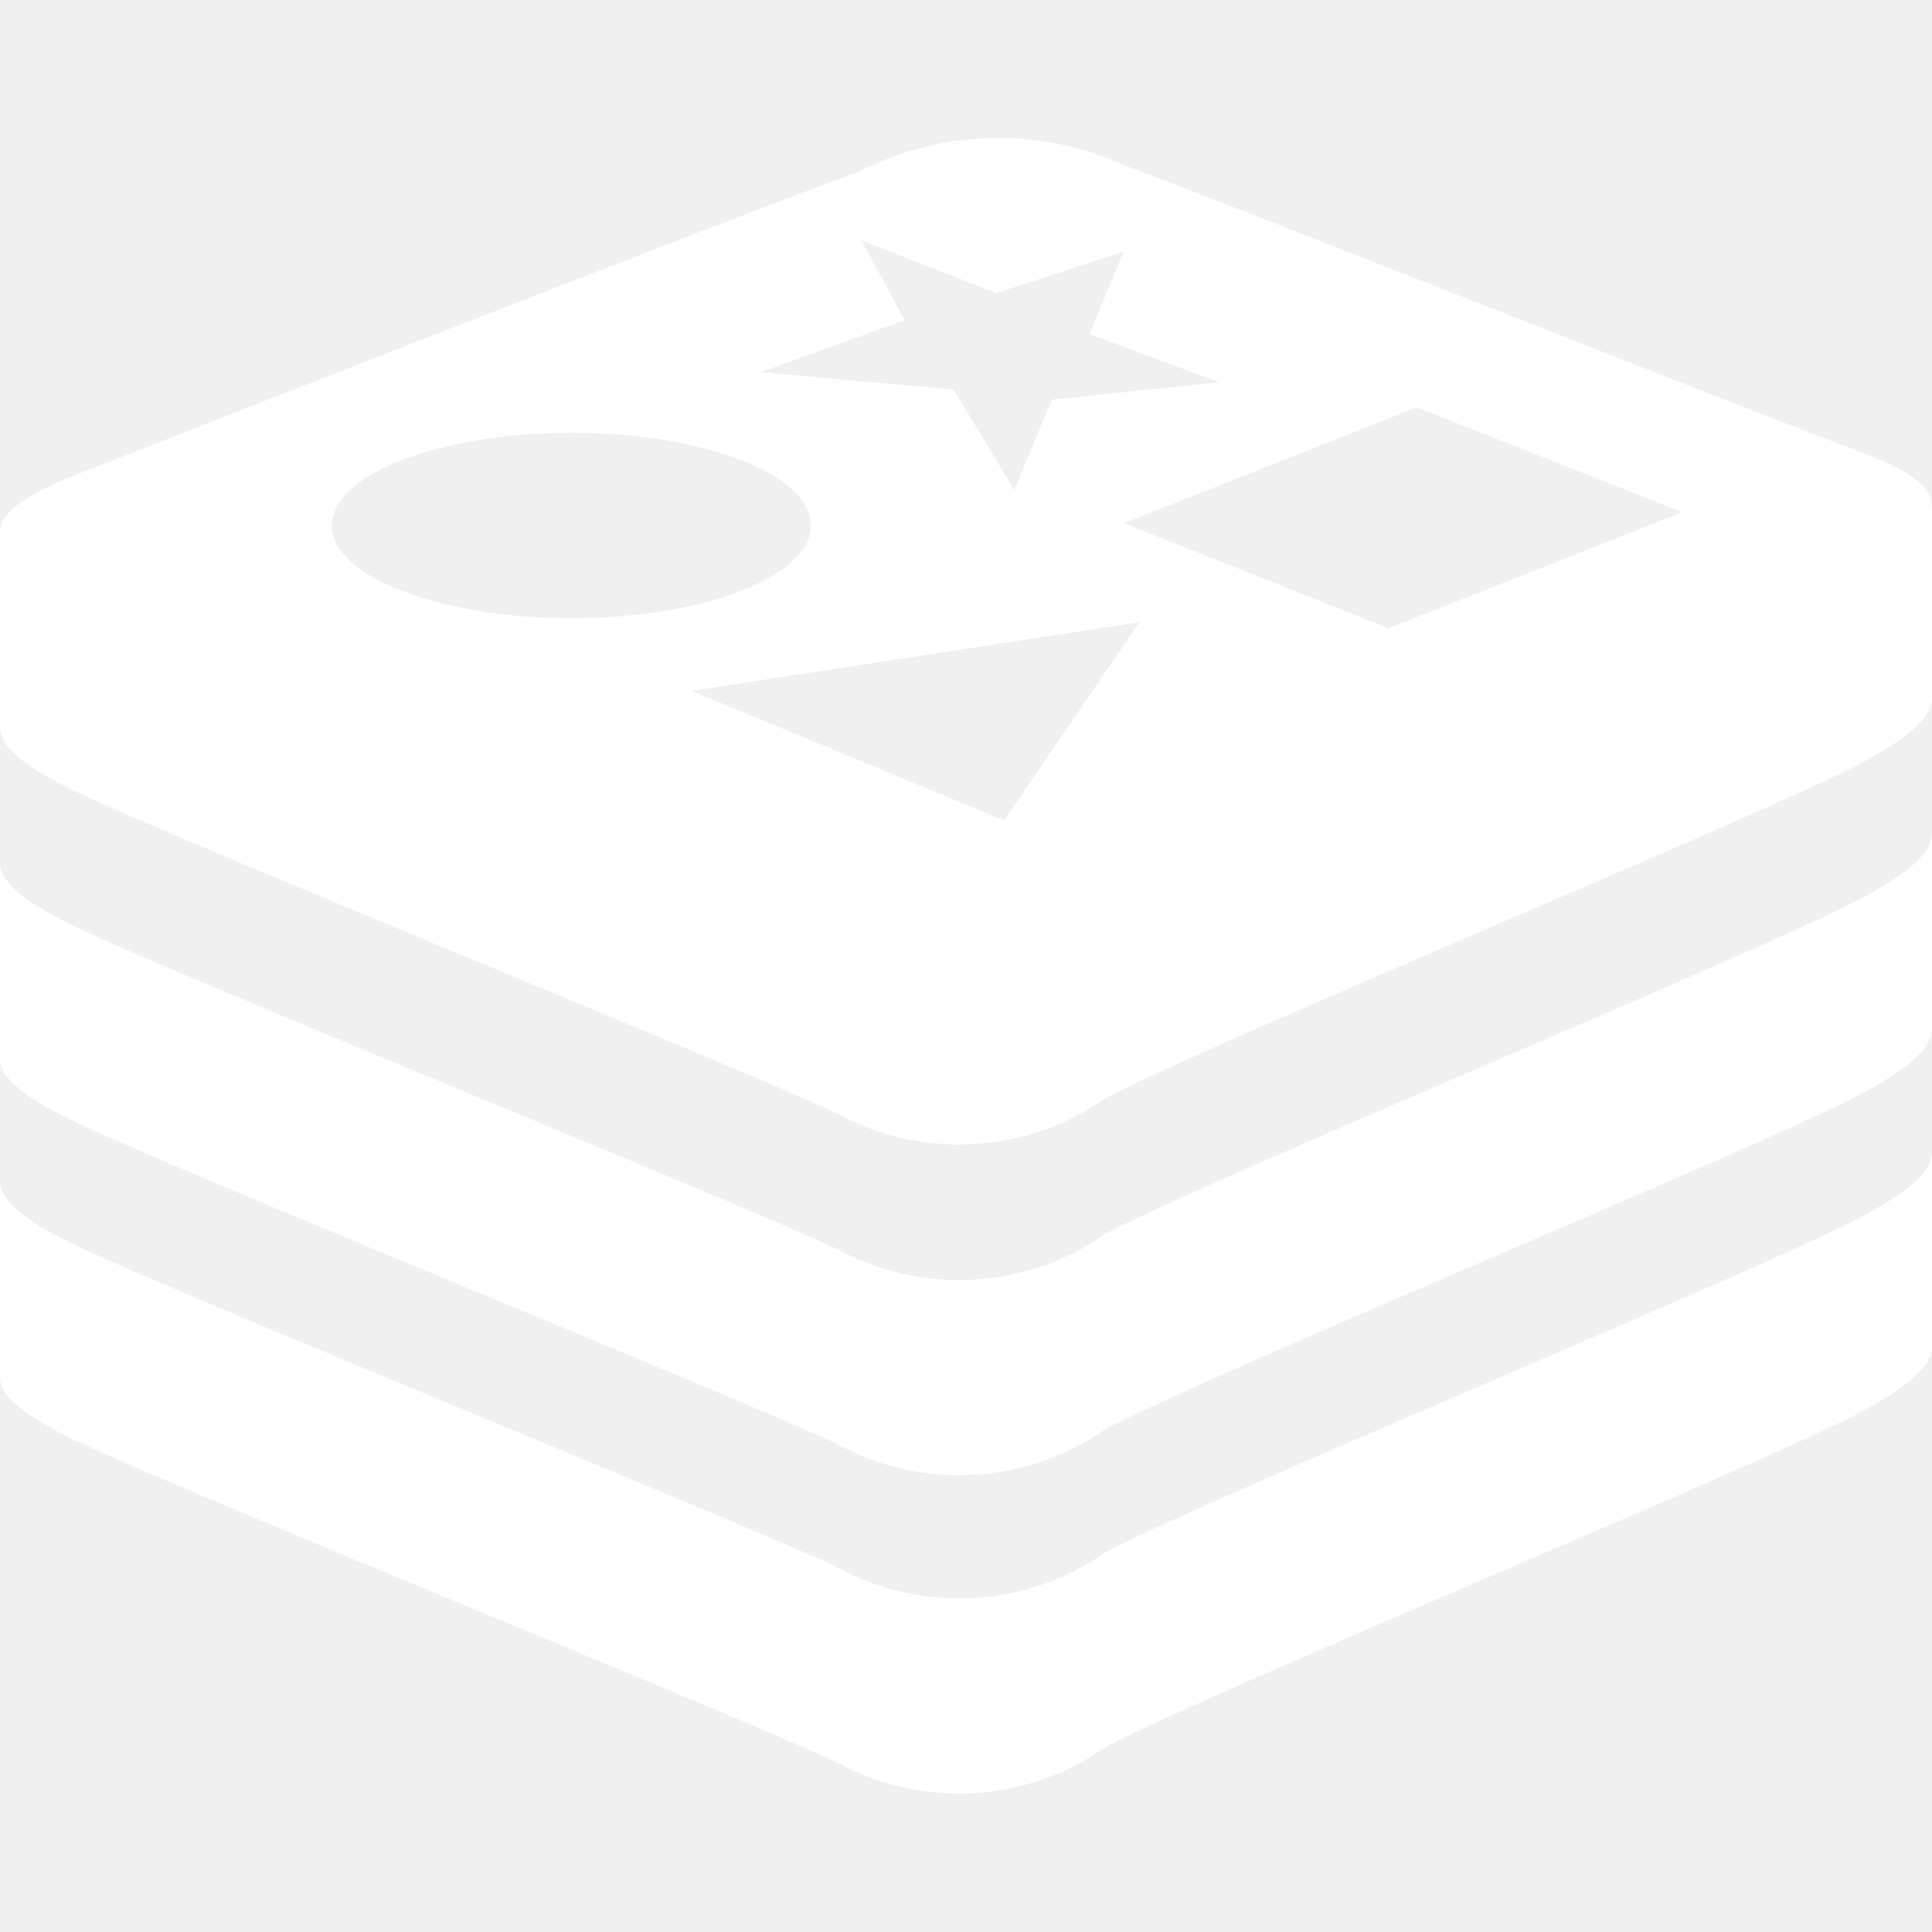
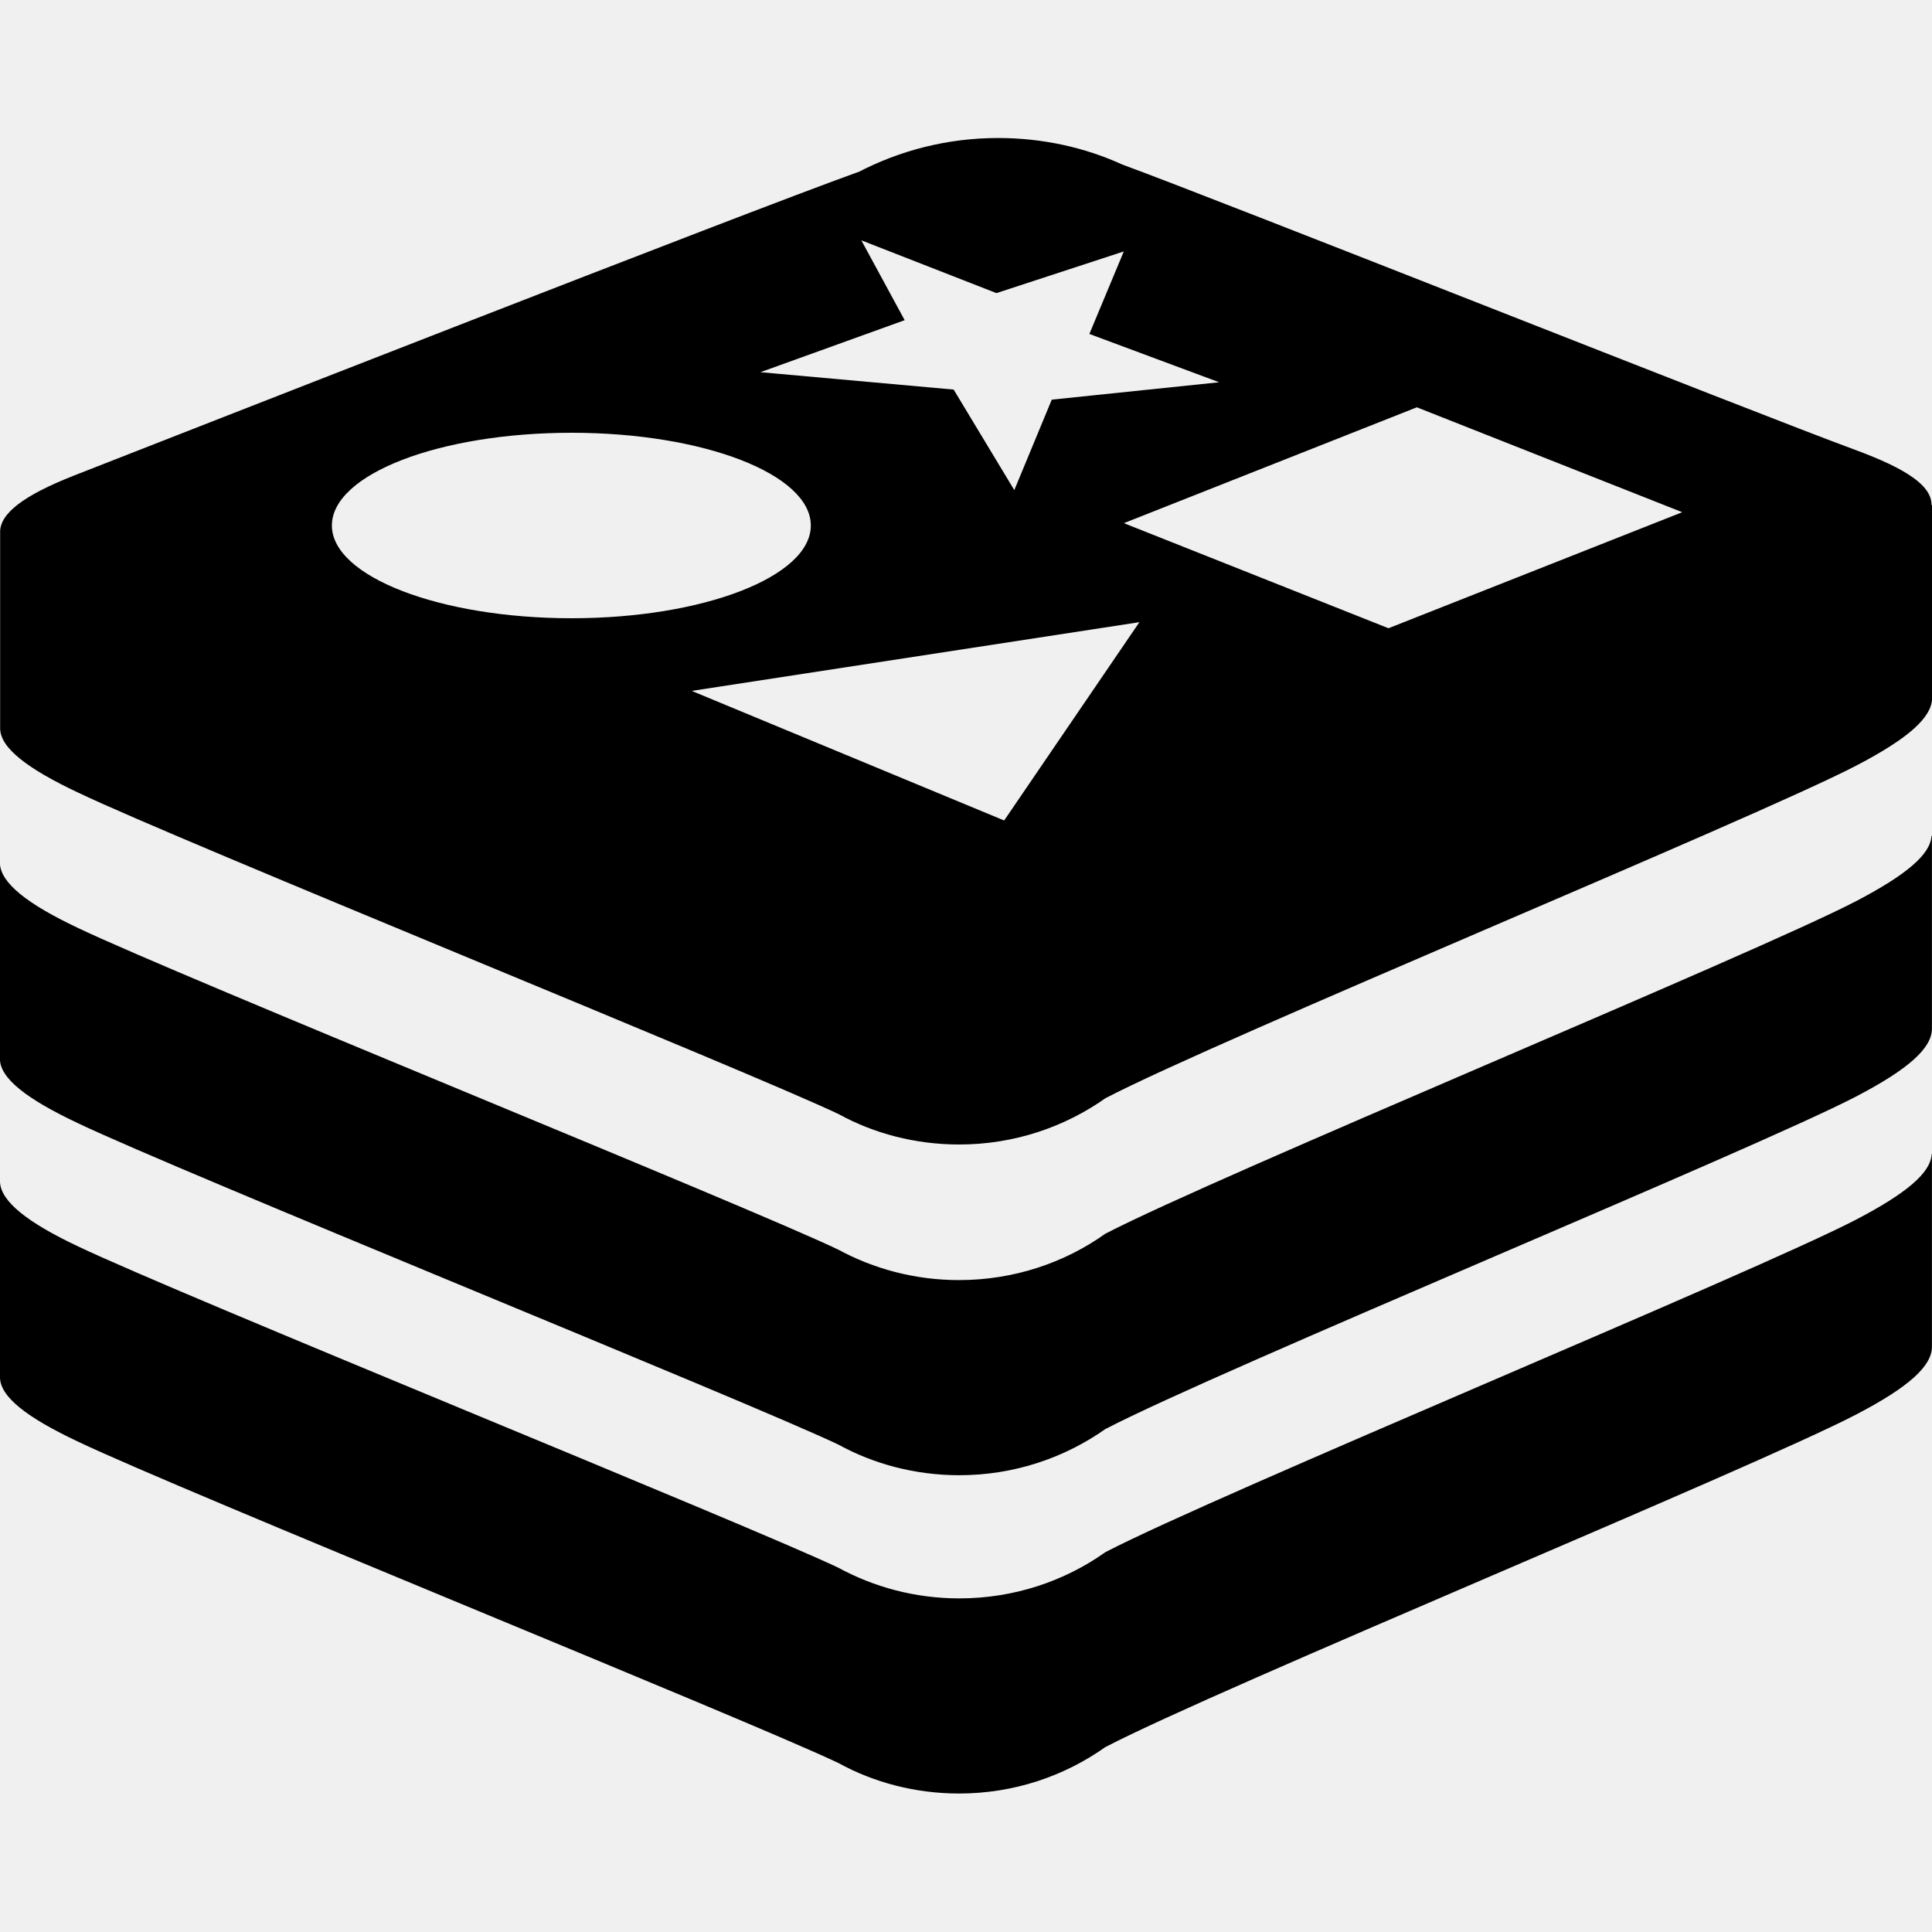
- <svg xmlns="http://www.w3.org/2000/svg" width="800px" height="800px" viewBox="0 -2 28 28" fill="#ffffff">
+ <svg xmlns="http://www.w3.org/2000/svg" width="800px" height="800px" viewBox="0 -2 28 28">
  <path d="m27.994 14.729c-.012.267-.365.566-1.091.945-1.495.778-9.236 3.967-10.883 4.821-.589.419-1.324.67-2.116.67-.641 0-1.243-.164-1.768-.452l.019.01c-1.304-.622-9.539-3.95-11.023-4.659-.741-.35-1.119-.653-1.132-.933v2.83c0 .282.39.583 1.132.933 1.484.709 9.722 4.037 11.023 4.659.504.277 1.105.44 1.744.44.795 0 1.531-.252 2.132-.681l-.011.008c1.647-.859 9.388-4.041 10.883-4.821.76-.396 1.096-.7 1.096-.982s0-2.791 0-2.791z" />
  <path d="m27.992 10.115c-.013.267-.365.565-1.09.944-1.495.778-9.236 3.967-10.883 4.821-.59.421-1.326.672-2.121.672-.639 0-1.24-.163-1.763-.449l.019.01c-1.304-.627-9.539-3.955-11.023-4.664-.741-.35-1.119-.653-1.132-.933v2.83c0 .282.39.583 1.132.933 1.484.709 9.721 4.037 11.023 4.659.506.278 1.108.442 1.749.442.793 0 1.527-.251 2.128-.677l-.011.008c1.647-.859 9.388-4.043 10.883-4.821.76-.397 1.096-.7 1.096-.984s0-2.791 0-2.791z" />
  <path d="m27.992 5.329c.014-.285-.358-.534-1.107-.81-1.451-.533-9.152-3.596-10.624-4.136-.528-.242-1.144-.383-1.794-.383-.734 0-1.426.18-2.035.498l.024-.012c-1.731.622-9.924 3.835-11.381 4.405-.729.287-1.086.552-1.073.834v2.83c0 .282.39.583 1.132.933 1.484.709 9.721 4.038 11.023 4.66.504.277 1.105.439 1.744.439.795 0 1.531-.252 2.133-.68l-.011.008c1.647-.859 9.388-4.043 10.883-4.821.76-.397 1.096-.7 1.096-.984s0-2.791 0-2.791h-.009zm-17.967 2.684 6.488-.996-1.96 2.874zm14.351-2.588-4.253 1.68-3.835-1.523 4.246-1.679 3.838 1.517zm-11.265-2.785-.628-1.157 1.958.765 1.846-.604-.499 1.196 1.881.7-2.426.252-.543 1.311-.879-1.457-2.8-.252 2.091-.754zm-4.827 1.632c1.916 0 3.467.602 3.467 1.344s-1.559 1.344-3.467 1.344-3.474-.603-3.474-1.344 1.553-1.344 3.474-1.344z" />
</svg>
